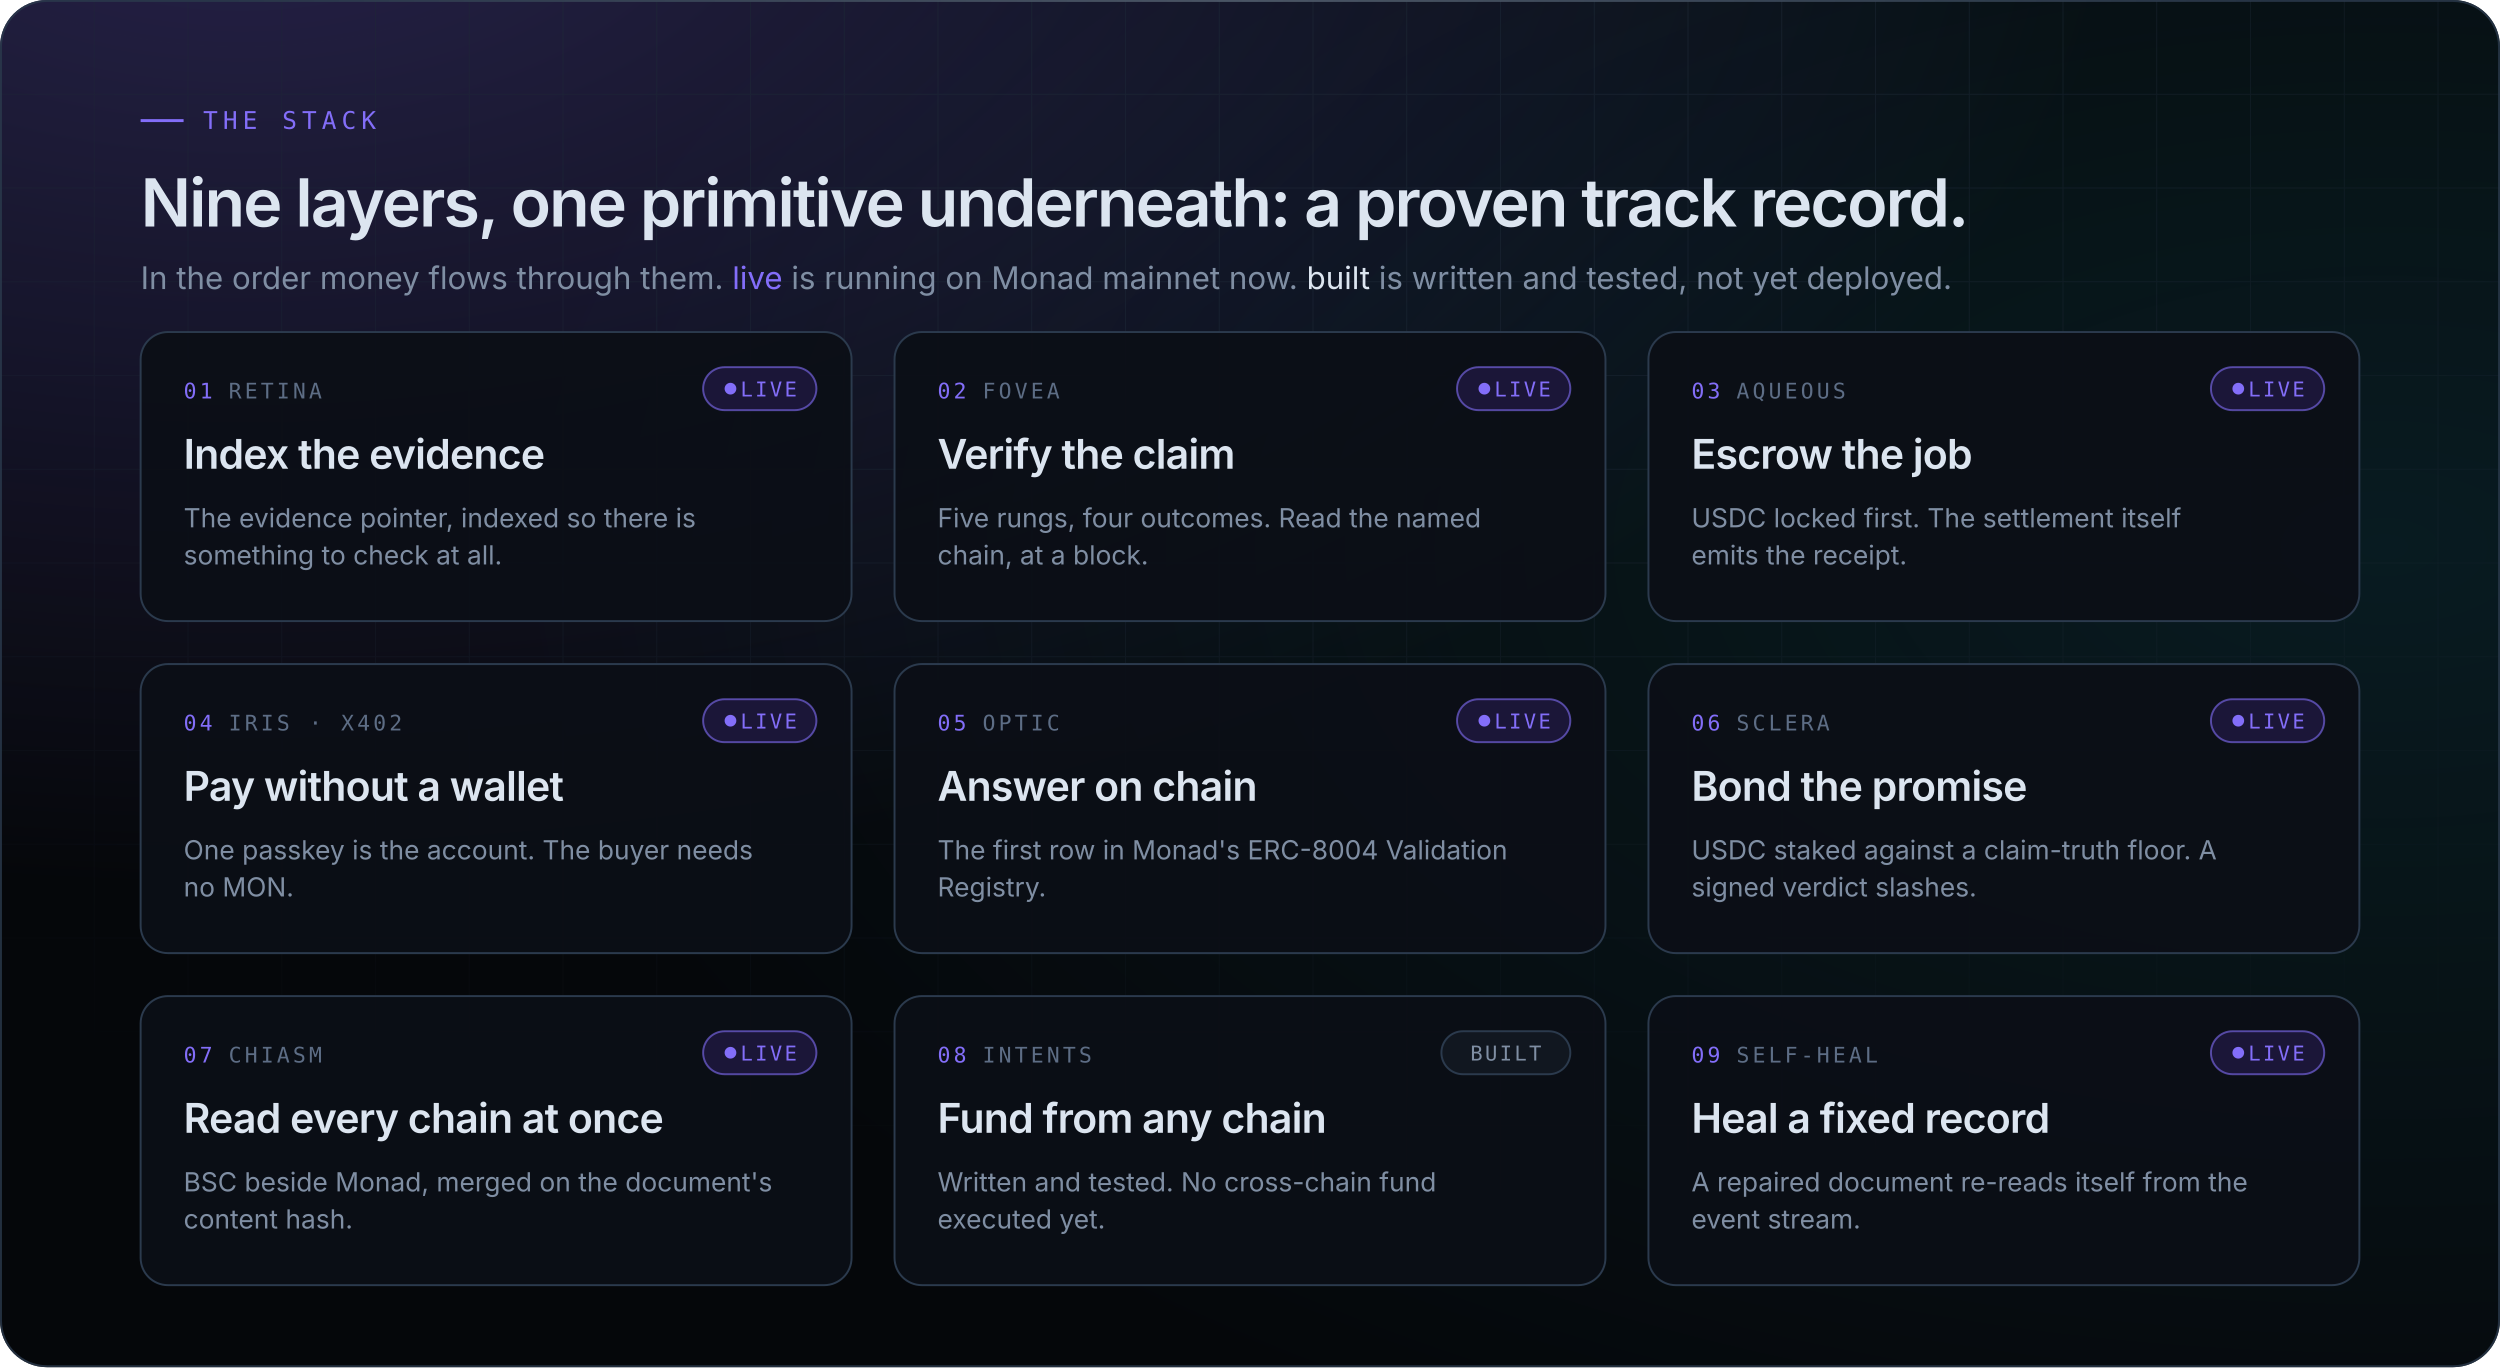
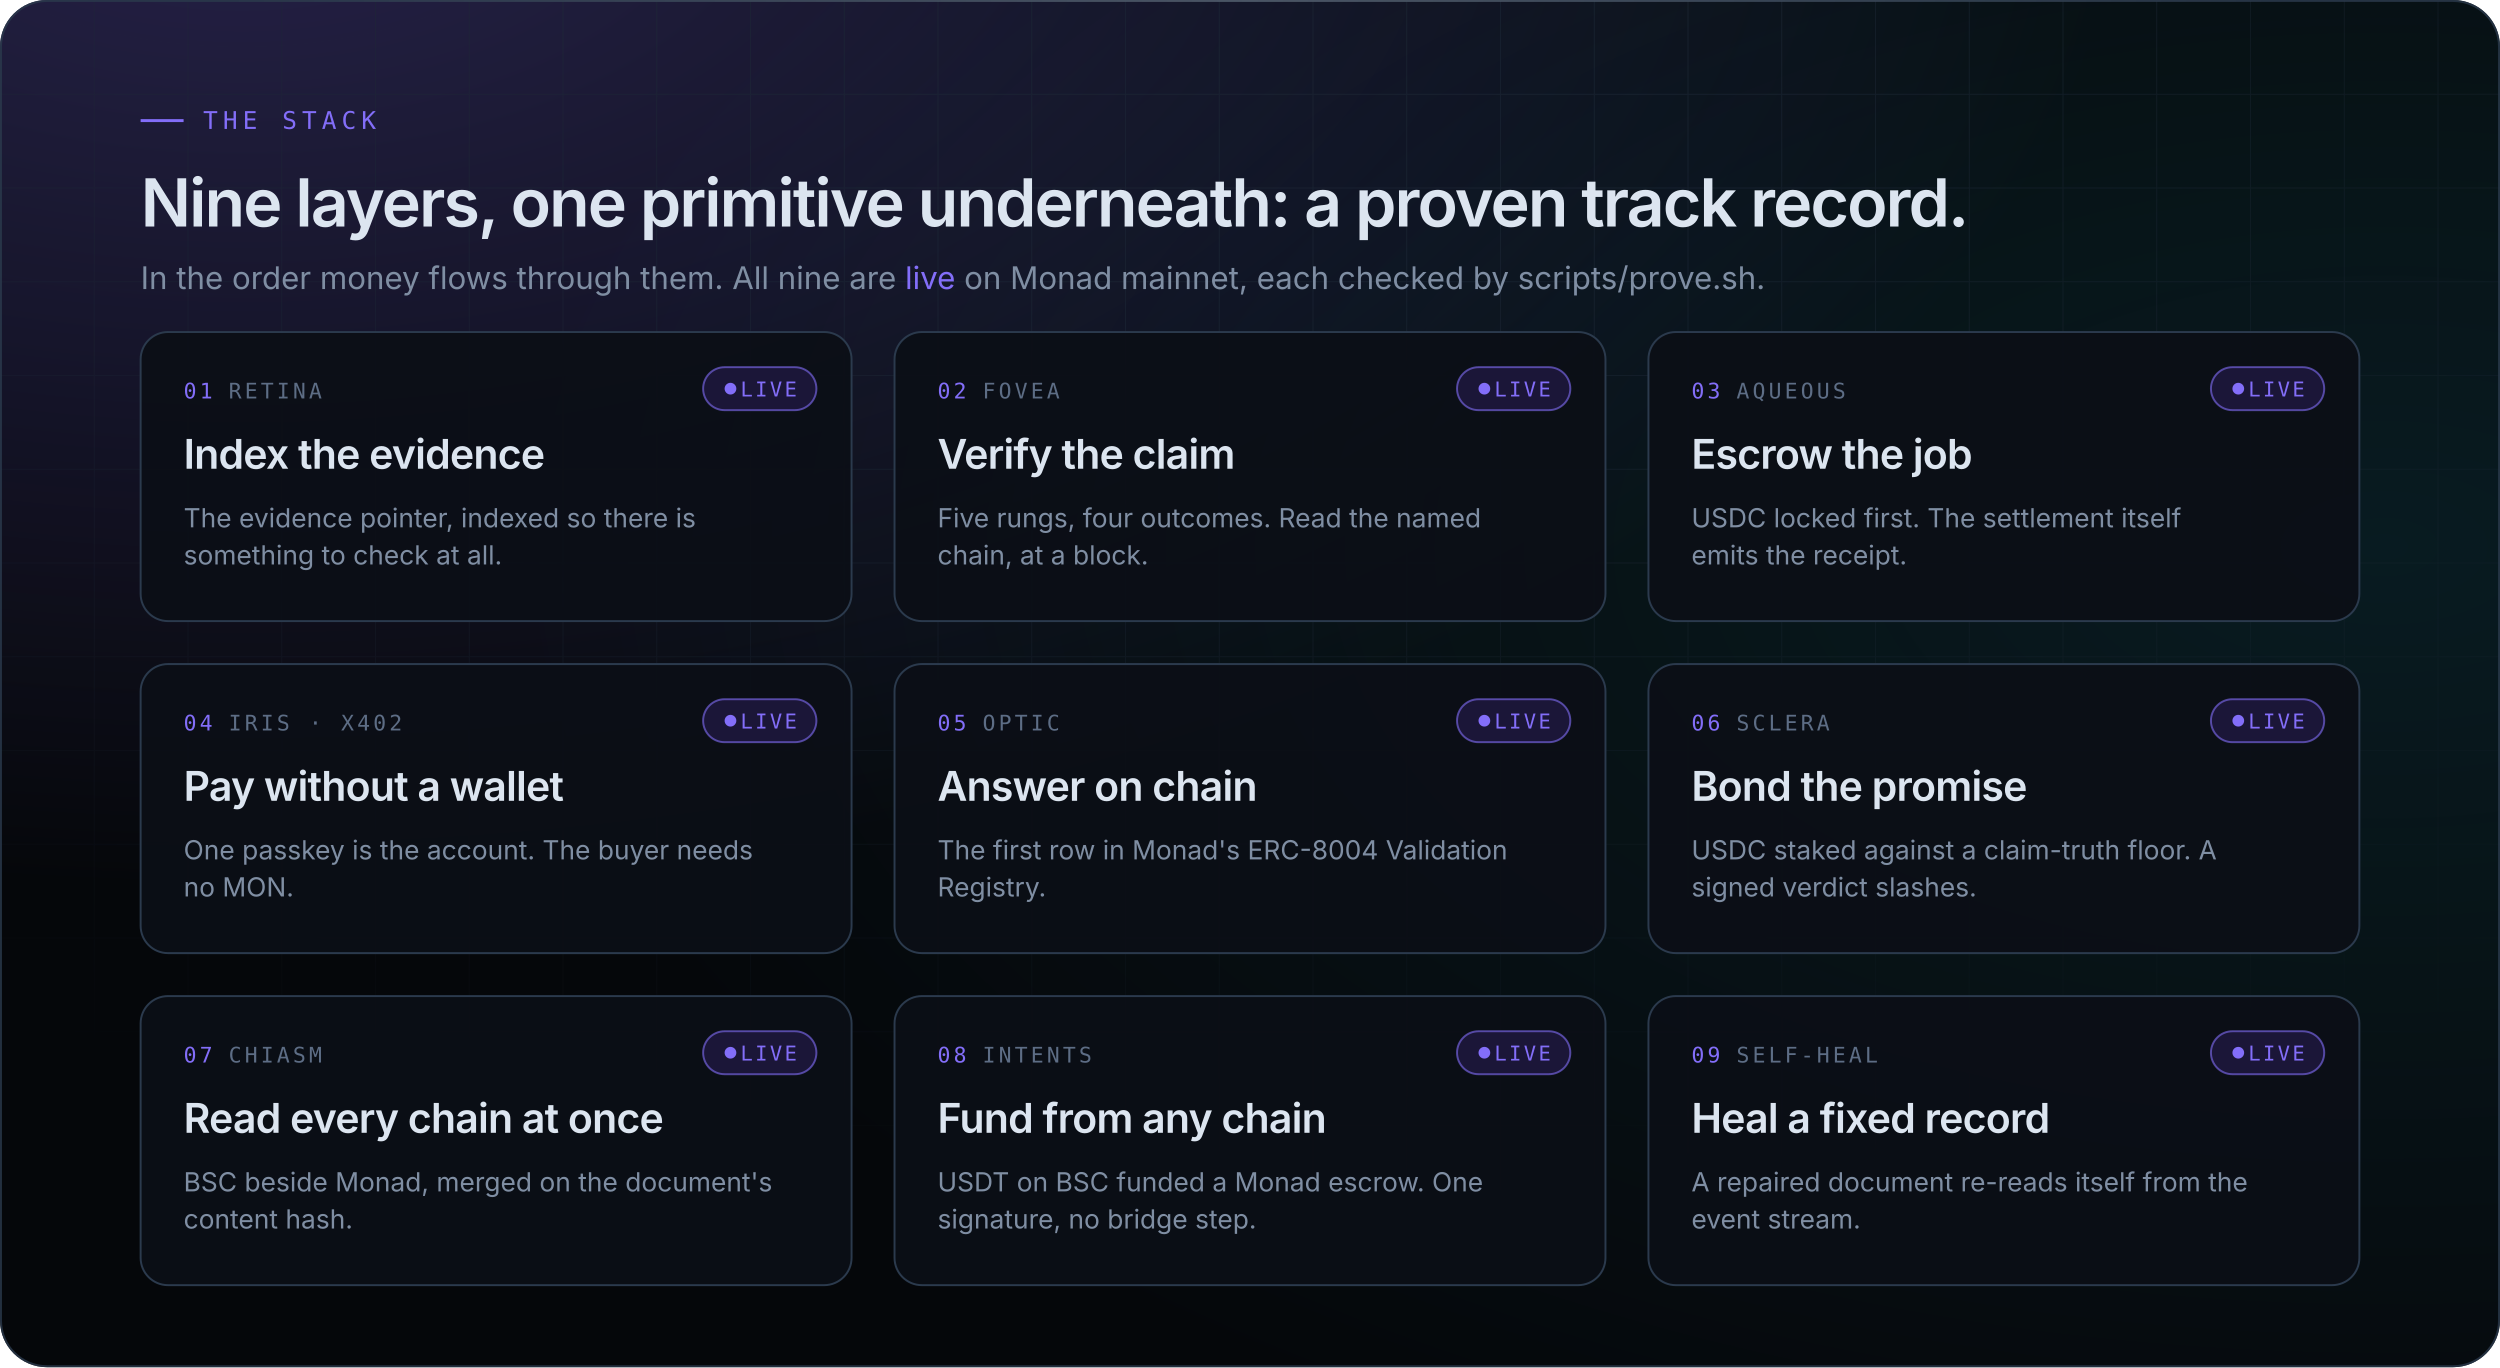
- <svg xmlns="http://www.w3.org/2000/svg" width="1280" height="700" viewBox="0 0 1280 700" role="img" aria-label="The stack: nine layers in the order money flows. Eight live on Monad mainnet, one built.">
+ <svg xmlns="http://www.w3.org/2000/svg" width="1280" height="700" viewBox="0 0 1280 700" role="img" aria-label="The stack: nine layers in the order money flows, all live on Monad mainnet.">
  <style>
.sans{font-family:'Space Grotesk','Inter',-apple-system,BlinkMacSystemFont,'Segoe UI',Helvetica,Arial,sans-serif}
.body{font-family:'Inter',-apple-system,BlinkMacSystemFont,'Segoe UI',Helvetica,Arial,sans-serif}
.mono{font-family:'JetBrains Mono',ui-monospace,SFMono-Regular,Menlo,Consolas,monospace}
.in{animation:in .9s cubic-bezier(.16,1,.3,1) backwards;animation-delay:var(--d,0s)}
@keyframes in{from{opacity:0;transform:translateY(10px)}}
@keyframes spin{to{transform:rotate(360deg)}}

.hl{opacity:0;animation:hl 6.3s cubic-bezier(.65,0,.35,1) infinite}
@keyframes hl{0%{opacity:0}3%{opacity:1}14%{opacity:0}100%{opacity:0}}
.dot{animation:dt 2.4s cubic-bezier(.65,0,.35,1) infinite}
@keyframes dt{0%,100%{opacity:1}50%{opacity:.3}}

@media (prefers-reduced-motion:reduce){
  *{animation:none!important}
  .rm-hide{opacity:0!important}
}
</style>
  <defs>
    <radialGradient id="g0" cx="0.1" cy="-0.1" r=".75">
      <stop offset="0" stop-color="#836ef9" stop-opacity="0.26" />
      <stop offset="1" stop-color="#836ef9" stop-opacity="0" />
    </radialGradient>
    <radialGradient id="g1" cx="0.95" cy="0.4" r=".75">
      <stop offset="0" stop-color="#22d3ee" stop-opacity="0.1" />
      <stop offset="1" stop-color="#22d3ee" stop-opacity="0" />
    </radialGradient>
    <pattern id="grid" width="48" height="48" patternUnits="userSpaceOnUse">
      <path d="M48 0H0V48" fill="none" stroke="#1d2836" stroke-width="1" />
    </pattern>
    <radialGradient id="gridmask-g" cx=".5" cy="0" r=".9">
      <stop offset=".2" stop-color="#fff" stop-opacity=".55" />
      <stop offset="1" stop-color="#fff" stop-opacity="0" />
    </radialGradient>
    <mask id="gridmask">
      <rect width="1280" height="700" fill="url(#gridmask-g)" />
    </mask>
    <linearGradient id="edge" x1="0" x2="1">
      <stop offset="0" stop-color="#fff" stop-opacity="0" />
      <stop offset=".5" stop-color="#fff" stop-opacity=".16" />
      <stop offset="1" stop-color="#fff" stop-opacity="0" />
    </linearGradient>
    <clipPath id="frame">
      <rect width="1280" height="700" rx="24" />
    </clipPath>
  </defs>
  <rect width="1280" height="700" rx="24" fill="#05070a" />
  <g clip-path="url(#frame)">
    <rect width="1280" height="700" rx="24" fill="url(#g0)" />
    <rect width="1280" height="700" rx="24" fill="url(#g1)" />
    <rect width="1280" height="700" fill="url(#grid)" mask="url(#gridmask)" />
  </g>
  <rect x=".5" y=".5" width="1279" height="699" rx="23.5" fill="none" stroke="#2b3a4d" stroke-opacity=".8" />
  <rect x="120" y="0" width="1040" height="1" fill="url(#edge)" />
  <defs>
    <linearGradient id="lit" x1="0" y1="0" x2="1" y2="1">
      <stop offset="0" stop-color="#22d3ee" />
      <stop offset=".5" stop-color="#836ef9" />
      <stop offset="1" stop-color="#836ef9" stop-opacity=".2" />
    </linearGradient>
  </defs>
  <g class="in" style="--d:0s">
    <rect x="72" y="61" width="22" height="1.5" fill="#836ef9" />
    <text x="104" y="66" class="mono" font-size="12.5" letter-spacing="2.6" fill="#836ef9">THE STACK</text>
  </g>
  <text x="72" y="116" class="sans in" style="--d:.1s" font-size="34" font-weight="600" letter-spacing="-1" fill="#dce5f0">Nine layers, one primitive underneath: a proven track record.</text>
-   <text x="72" y="148" class="body in" style="--d:.2s" font-size="16" fill="#7f8ea3">In the order money flows through them. <tspan fill="#836ef9">live</tspan> is running on Monad mainnet now. <tspan fill="#dce5f0">built</tspan> is written and tested, not yet deployed.</text>
+   <text x="72" y="148" class="body in" style="--d:.2s" font-size="16" fill="#7f8ea3">In the order money flows through them. All nine are <tspan fill="#836ef9">live</tspan> on Monad mainnet, each checked by scripts/prove.sh.</text>
  <g class="in" style="--d:0.25s">
    <rect x="72" y="170" width="364" height="148" rx="14" fill="#0b0f16" fill-opacity=".92" stroke="#2b3a4d" />
    <rect x="72" y="170" width="364" height="148" rx="14" fill="none" stroke="url(#lit)" stroke-width="1.5" class="hl rm-hide" style="animation-delay:0.00s" />
    <text x="94" y="204" class="mono" font-size="11" letter-spacing="1.6" fill="#5d6d85">
      <tspan fill="#836ef9">01</tspan>  RETINA</text>
    <text x="94" y="240" class="sans" font-size="21" font-weight="600" letter-spacing="-.4" fill="#dce5f0">Index the evidence</text>
    <text x="94" y="270" class="body" font-size="13.5" fill="#7f8ea3">
      <tspan x="94" dy="0">The evidence pointer, indexed so there is</tspan>
      <tspan x="94" dy="19">something to check at all.</tspan>
    </text>
    <rect x="360" y="188" width="58" height="22" rx="11" fill="#1b1638" stroke="#836ef9" stroke-opacity=".6" />
    <circle cx="374" cy="199" r="3" fill="#836ef9" class="dot" />
    <text x="408" y="203" text-anchor="end" class="mono" font-size="10.5" letter-spacing="1.2" fill="#836ef9">LIVE</text>
  </g>
  <g class="in" style="--d:0.31s">
    <rect x="458" y="170" width="364" height="148" rx="14" fill="#0b0f16" fill-opacity=".92" stroke="#2b3a4d" />
    <rect x="458" y="170" width="364" height="148" rx="14" fill="none" stroke="url(#lit)" stroke-width="1.5" class="hl rm-hide" style="animation-delay:0.70s" />
    <text x="480" y="204" class="mono" font-size="11" letter-spacing="1.6" fill="#5d6d85">
      <tspan fill="#836ef9">02</tspan>  FOVEA</text>
    <text x="480" y="240" class="sans" font-size="21" font-weight="600" letter-spacing="-.4" fill="#dce5f0">Verify the claim</text>
    <text x="480" y="270" class="body" font-size="13.5" fill="#7f8ea3">
      <tspan x="480" dy="0">Five rungs, four outcomes. Read the named</tspan>
      <tspan x="480" dy="19">chain, at a block.</tspan>
    </text>
    <rect x="746" y="188" width="58" height="22" rx="11" fill="#1b1638" stroke="#836ef9" stroke-opacity=".6" />
    <circle cx="760" cy="199" r="3" fill="#836ef9" class="dot" />
    <text x="794" y="203" text-anchor="end" class="mono" font-size="10.5" letter-spacing="1.2" fill="#836ef9">LIVE</text>
  </g>
  <g class="in" style="--d:0.37s">
    <rect x="844" y="170" width="364" height="148" rx="14" fill="#0b0f16" fill-opacity=".92" stroke="#2b3a4d" />
    <rect x="844" y="170" width="364" height="148" rx="14" fill="none" stroke="url(#lit)" stroke-width="1.5" class="hl rm-hide" style="animation-delay:1.40s" />
    <text x="866" y="204" class="mono" font-size="11" letter-spacing="1.6" fill="#5d6d85">
      <tspan fill="#836ef9">03</tspan>  AQUEOUS</text>
    <text x="866" y="240" class="sans" font-size="21" font-weight="600" letter-spacing="-.4" fill="#dce5f0">Escrow the job</text>
    <text x="866" y="270" class="body" font-size="13.5" fill="#7f8ea3">
      <tspan x="866" dy="0">USDC locked first. The settlement itself</tspan>
      <tspan x="866" dy="19">emits the receipt.</tspan>
    </text>
    <rect x="1132" y="188" width="58" height="22" rx="11" fill="#1b1638" stroke="#836ef9" stroke-opacity=".6" />
    <circle cx="1146" cy="199" r="3" fill="#836ef9" class="dot" />
    <text x="1180" y="203" text-anchor="end" class="mono" font-size="10.5" letter-spacing="1.2" fill="#836ef9">LIVE</text>
  </g>
  <g class="in" style="--d:0.43s">
    <rect x="72" y="340" width="364" height="148" rx="14" fill="#0b0f16" fill-opacity=".92" stroke="#2b3a4d" />
    <rect x="72" y="340" width="364" height="148" rx="14" fill="none" stroke="url(#lit)" stroke-width="1.5" class="hl rm-hide" style="animation-delay:2.10s" />
    <text x="94" y="374" class="mono" font-size="11" letter-spacing="1.6" fill="#5d6d85">
      <tspan fill="#836ef9">04</tspan>  IRIS · X402</text>
    <text x="94" y="410" class="sans" font-size="21" font-weight="600" letter-spacing="-.4" fill="#dce5f0">Pay without a wallet</text>
    <text x="94" y="440" class="body" font-size="13.5" fill="#7f8ea3">
      <tspan x="94" dy="0">One passkey is the account. The buyer needs</tspan>
      <tspan x="94" dy="19">no MON.</tspan>
    </text>
    <rect x="360" y="358" width="58" height="22" rx="11" fill="#1b1638" stroke="#836ef9" stroke-opacity=".6" />
    <circle cx="374" cy="369" r="3" fill="#836ef9" class="dot" />
    <text x="408" y="373" text-anchor="end" class="mono" font-size="10.5" letter-spacing="1.2" fill="#836ef9">LIVE</text>
  </g>
  <g class="in" style="--d:0.49s">
    <rect x="458" y="340" width="364" height="148" rx="14" fill="#0b0f16" fill-opacity=".92" stroke="#2b3a4d" />
    <rect x="458" y="340" width="364" height="148" rx="14" fill="none" stroke="url(#lit)" stroke-width="1.5" class="hl rm-hide" style="animation-delay:2.80s" />
    <text x="480" y="374" class="mono" font-size="11" letter-spacing="1.6" fill="#5d6d85">
      <tspan fill="#836ef9">05</tspan>  OPTIC</text>
    <text x="480" y="410" class="sans" font-size="21" font-weight="600" letter-spacing="-.4" fill="#dce5f0">Answer on chain</text>
    <text x="480" y="440" class="body" font-size="13.5" fill="#7f8ea3">
      <tspan x="480" dy="0">The first row in Monad's ERC-8004 Validation</tspan>
      <tspan x="480" dy="19">Registry.</tspan>
    </text>
    <rect x="746" y="358" width="58" height="22" rx="11" fill="#1b1638" stroke="#836ef9" stroke-opacity=".6" />
    <circle cx="760" cy="369" r="3" fill="#836ef9" class="dot" />
    <text x="794" y="373" text-anchor="end" class="mono" font-size="10.5" letter-spacing="1.2" fill="#836ef9">LIVE</text>
  </g>
  <g class="in" style="--d:0.55s">
    <rect x="844" y="340" width="364" height="148" rx="14" fill="#0b0f16" fill-opacity=".92" stroke="#2b3a4d" />
    <rect x="844" y="340" width="364" height="148" rx="14" fill="none" stroke="url(#lit)" stroke-width="1.5" class="hl rm-hide" style="animation-delay:3.50s" />
    <text x="866" y="374" class="mono" font-size="11" letter-spacing="1.6" fill="#5d6d85">
      <tspan fill="#836ef9">06</tspan>  SCLERA</text>
    <text x="866" y="410" class="sans" font-size="21" font-weight="600" letter-spacing="-.4" fill="#dce5f0">Bond the promise</text>
    <text x="866" y="440" class="body" font-size="13.5" fill="#7f8ea3">
      <tspan x="866" dy="0">USDC staked against a claim-truth floor. A</tspan>
      <tspan x="866" dy="19">signed verdict slashes.</tspan>
    </text>
    <rect x="1132" y="358" width="58" height="22" rx="11" fill="#1b1638" stroke="#836ef9" stroke-opacity=".6" />
    <circle cx="1146" cy="369" r="3" fill="#836ef9" class="dot" />
    <text x="1180" y="373" text-anchor="end" class="mono" font-size="10.5" letter-spacing="1.2" fill="#836ef9">LIVE</text>
  </g>
  <g class="in" style="--d:0.61s">
    <rect x="72" y="510" width="364" height="148" rx="14" fill="#0b0f16" fill-opacity=".92" stroke="#2b3a4d" />
    <rect x="72" y="510" width="364" height="148" rx="14" fill="none" stroke="url(#lit)" stroke-width="1.5" class="hl rm-hide" style="animation-delay:4.20s" />
    <text x="94" y="544" class="mono" font-size="11" letter-spacing="1.6" fill="#5d6d85">
      <tspan fill="#836ef9">07</tspan>  CHIASM</text>
    <text x="94" y="580" class="sans" font-size="21" font-weight="600" letter-spacing="-.4" fill="#dce5f0">Read every chain at once</text>
    <text x="94" y="610" class="body" font-size="13.5" fill="#7f8ea3">
      <tspan x="94" dy="0">BSC beside Monad, merged on the document's</tspan>
      <tspan x="94" dy="19">content hash.</tspan>
    </text>
    <rect x="360" y="528" width="58" height="22" rx="11" fill="#1b1638" stroke="#836ef9" stroke-opacity=".6" />
    <circle cx="374" cy="539" r="3" fill="#836ef9" class="dot" />
    <text x="408" y="543" text-anchor="end" class="mono" font-size="10.5" letter-spacing="1.2" fill="#836ef9">LIVE</text>
  </g>
  <g class="in" style="--d:0.67s">
    <rect x="458" y="510" width="364" height="148" rx="14" fill="#0b0f16" fill-opacity=".92" stroke="#2b3a4d" />
    <rect x="458" y="510" width="364" height="148" rx="14" fill="none" stroke="url(#lit)" stroke-width="1.5" class="hl rm-hide" style="animation-delay:4.90s" />
    <text x="480" y="544" class="mono" font-size="11" letter-spacing="1.6" fill="#5d6d85">
      <tspan fill="#836ef9">08</tspan>  INTENTS</text>
    <text x="480" y="580" class="sans" font-size="21" font-weight="600" letter-spacing="-.4" fill="#dce5f0">Fund from any chain</text>
    <text x="480" y="610" class="body" font-size="13.5" fill="#7f8ea3">
-       <tspan x="480" dy="0">Written and tested. No cross-chain fund</tspan>
-       <tspan x="480" dy="19">executed yet.</tspan>
+       <tspan x="480" dy="0">USDT on BSC funded a Monad escrow. One</tspan>
+       <tspan x="480" dy="19">signature, no bridge step.</tspan>
    </text>
-     <rect x="738" y="528" width="66" height="22" rx="11" fill="#111720" stroke="#2b3a4d" stroke-opacity="1" />
-     <text x="771.0" y="543" text-anchor="middle" class="mono" font-size="10.5" letter-spacing="1.2" fill="#7f8ea3">BUILT</text>
+     <rect x="746" y="528" width="58" height="22" rx="11" fill="#1b1638" stroke="#836ef9" stroke-opacity=".6" />
+     <circle cx="760" cy="539" r="3" fill="#836ef9" class="dot" />
+     <text x="794" y="543" text-anchor="end" class="mono" font-size="10.5" letter-spacing="1.2" fill="#836ef9">LIVE</text>
  </g>
  <g class="in" style="--d:0.73s">
    <rect x="844" y="510" width="364" height="148" rx="14" fill="#0b0f16" fill-opacity=".92" stroke="#2b3a4d" />
    <rect x="844" y="510" width="364" height="148" rx="14" fill="none" stroke="url(#lit)" stroke-width="1.5" class="hl rm-hide" style="animation-delay:5.60s" />
    <text x="866" y="544" class="mono" font-size="11" letter-spacing="1.6" fill="#5d6d85">
      <tspan fill="#836ef9">09</tspan>  SELF-HEAL</text>
    <text x="866" y="580" class="sans" font-size="21" font-weight="600" letter-spacing="-.4" fill="#dce5f0">Heal a fixed record</text>
    <text x="866" y="610" class="body" font-size="13.5" fill="#7f8ea3">
      <tspan x="866" dy="0">A repaired document re-reads itself from the</tspan>
      <tspan x="866" dy="19">event stream.</tspan>
    </text>
    <rect x="1132" y="528" width="58" height="22" rx="11" fill="#1b1638" stroke="#836ef9" stroke-opacity=".6" />
    <circle cx="1146" cy="539" r="3" fill="#836ef9" class="dot" />
    <text x="1180" y="543" text-anchor="end" class="mono" font-size="10.5" letter-spacing="1.2" fill="#836ef9">LIVE</text>
  </g>
</svg>
